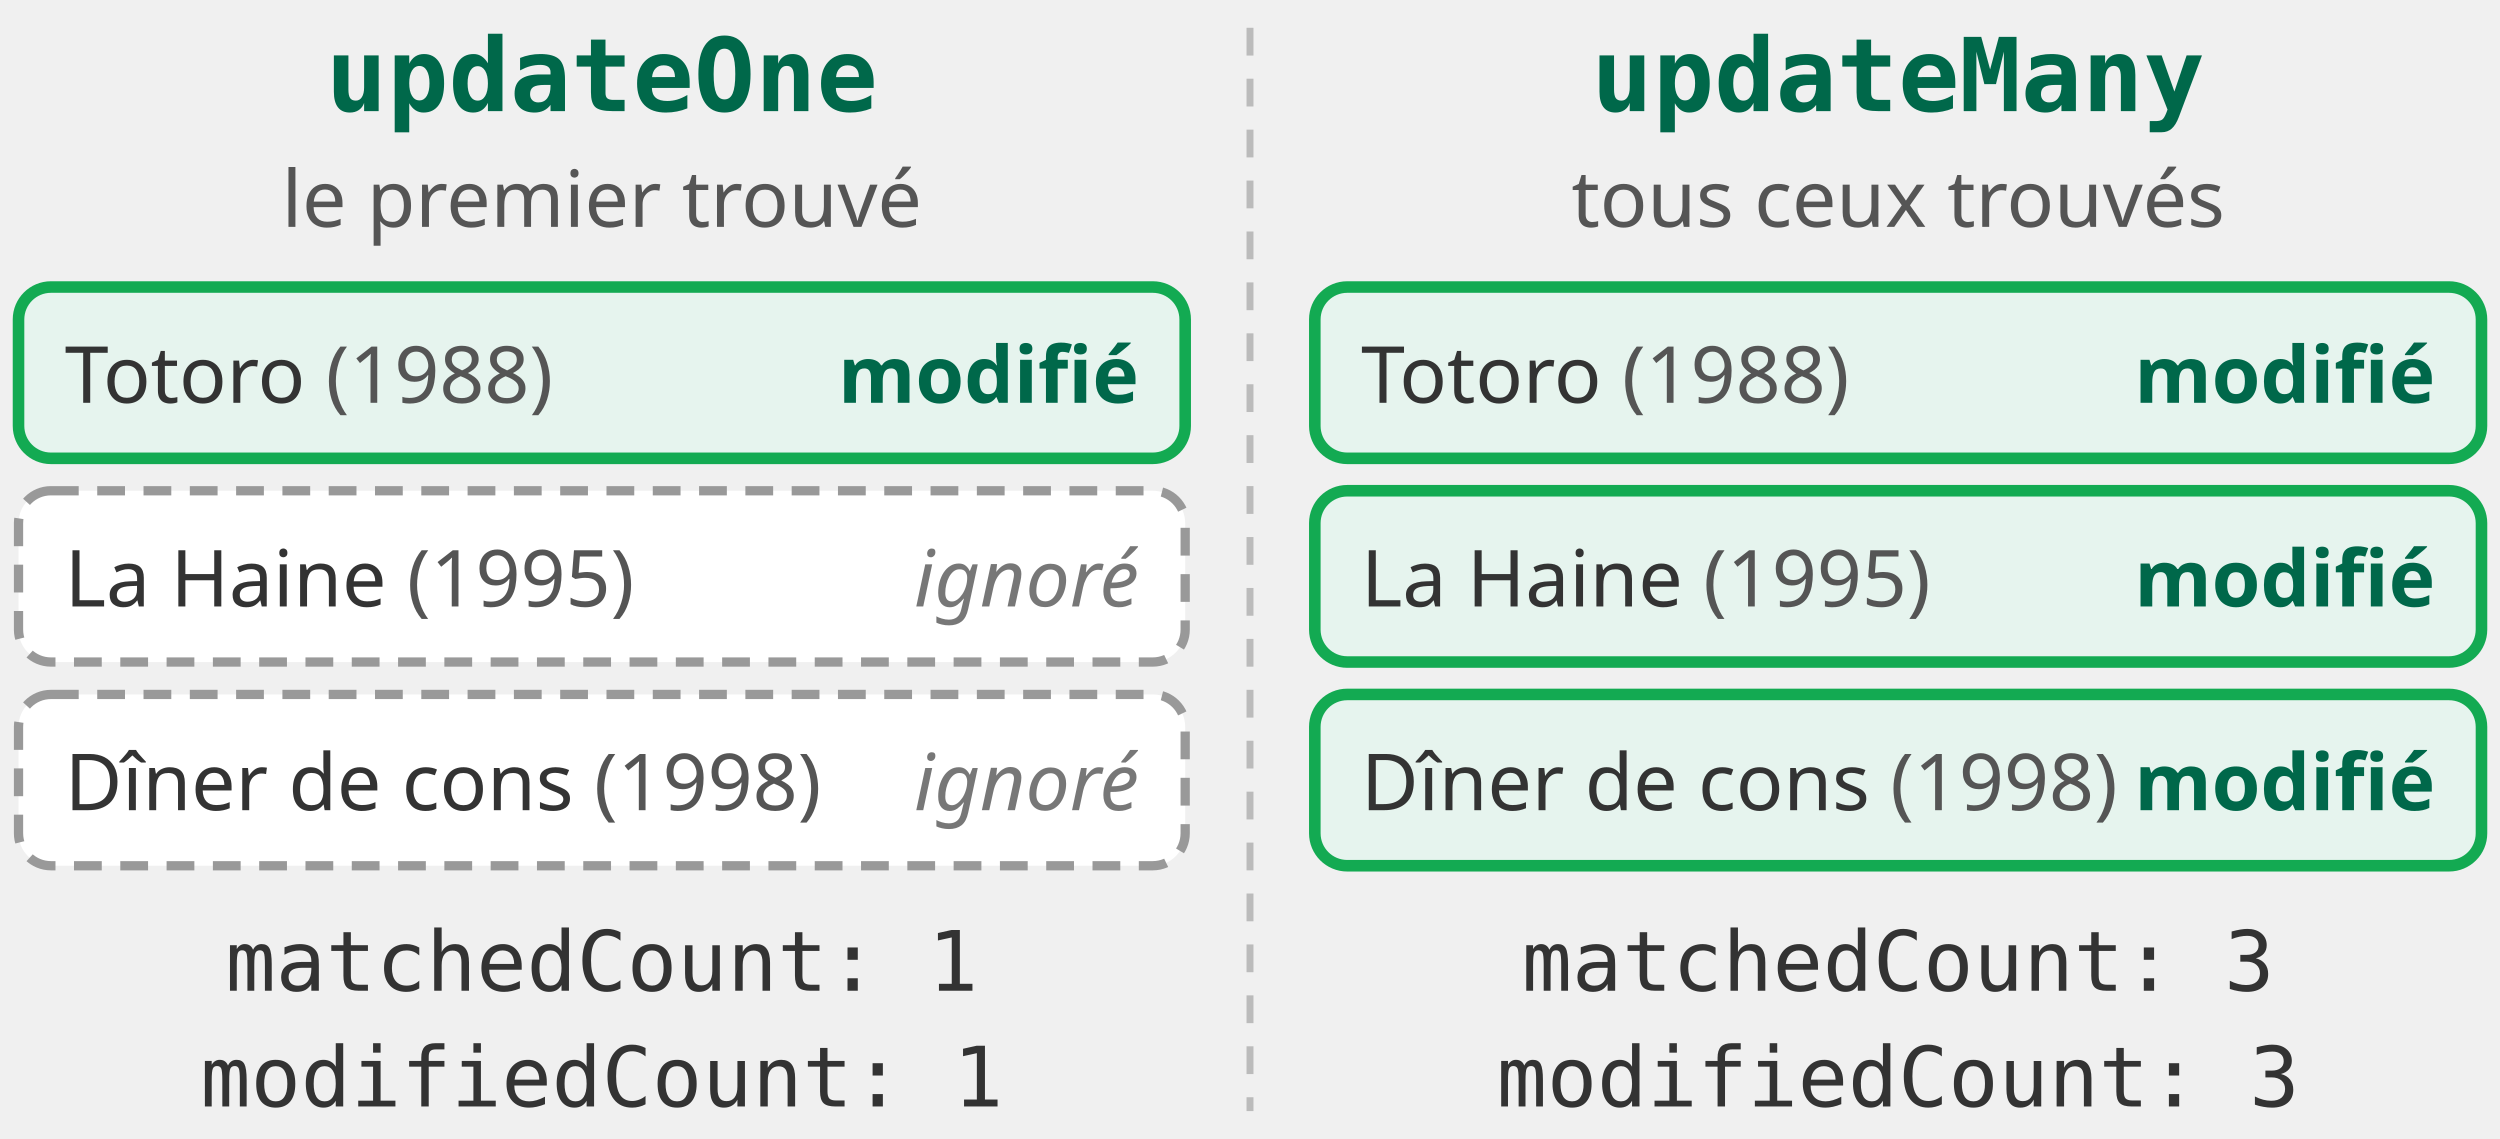
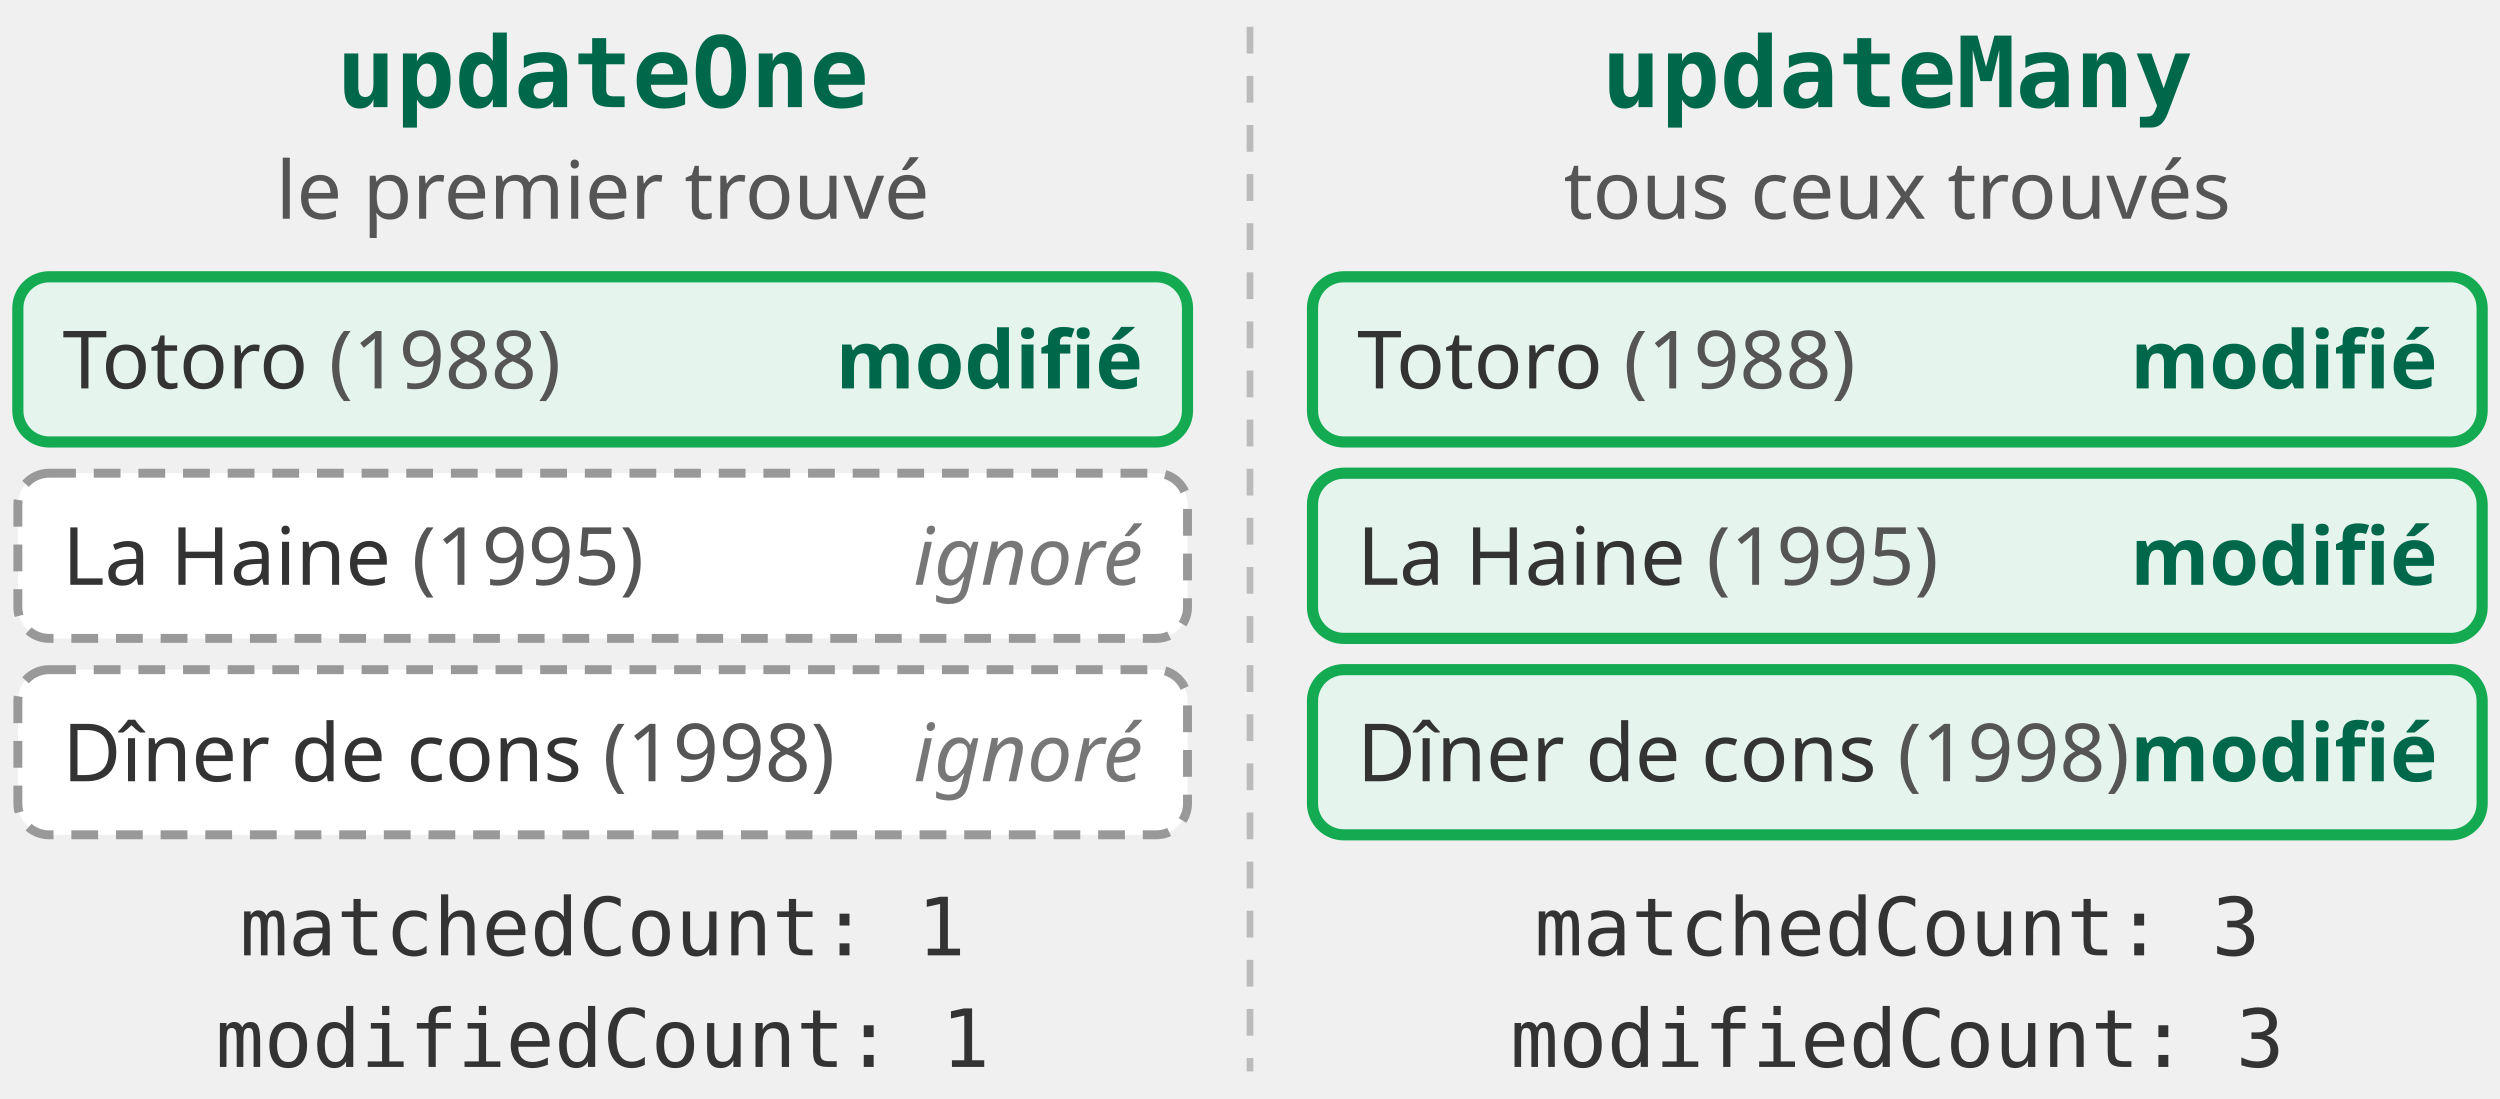
- <svg xmlns="http://www.w3.org/2000/svg" viewBox="0 0 540 246" font-family="sans-serif" role="img" aria-labelledby="t">
-   <line x1="270" y1="6" x2="270" y2="240" stroke="#bbb" stroke-width="1.5" stroke-dasharray="6 5" />
-   <text x="130" y="24" font-family="monospace" font-size="22" font-weight="bold" fill="#00684a" text-anchor="middle">updateOne</text>
-   <text x="130" y="49" font-size="17" fill="#555" text-anchor="middle">le premier trouvé</text>
-   <rect x="4" y="62" width="252" height="37" rx="7" fill="#e6f4ee" stroke="#13aa52" stroke-width="2.5" />
-   <text x="14" y="87" font-size="17" fill="#333">Totoro <tspan fill="#555">(1988)</tspan>
+ <svg xmlns="http://www.w3.org/2000/svg" viewBox="0 0 560 246" font-family="sans-serif" role="img" aria-labelledby="t">
+   <line x1="280" y1="6" x2="280" y2="240" stroke="#bbb" stroke-width="1.5" stroke-dasharray="6 5" />
+   <text x="135" y="24" font-family="monospace" font-size="22" font-weight="bold" fill="#00684a" text-anchor="middle">updateOne</text>
+   <text x="135" y="49" font-size="18" fill="#555" text-anchor="middle">le premier trouvé</text>
+   <rect x="4" y="62" width="262" height="37" rx="7" fill="#e6f4ee" stroke="#13aa52" stroke-width="2.5" />
+   <text x="14" y="87" font-size="18" fill="#333">Totoro <tspan fill="#555">(1988)</tspan>
  </text>
-   <text x="246" y="87" font-size="17" font-weight="bold" fill="#00684a" text-anchor="end">modifié</text>
-   <rect x="4" y="106" width="252" height="37" rx="7" fill="#ffffff" stroke="#999" stroke-width="2" stroke-dasharray="6 4" />
-   <text x="14" y="131" font-size="17" fill="#333">La Haine <tspan fill="#555">(1995)</tspan>
+   <text x="256" y="87" font-size="18" font-weight="bold" fill="#00684a" text-anchor="end">modifié</text>
+   <rect x="4" y="106" width="262" height="37" rx="7" fill="#ffffff" stroke="#999" stroke-width="2" stroke-dasharray="6 4" />
+   <text x="14" y="131" font-size="18" fill="#333">La Haine <tspan fill="#555">(1995)</tspan>
  </text>
-   <text x="246" y="131" font-size="17" font-style="italic" fill="#777" text-anchor="end">ignoré</text>
-   <rect x="4" y="150" width="252" height="37" rx="7" fill="#ffffff" stroke="#999" stroke-width="2" stroke-dasharray="6 4" />
-   <text x="14" y="175" font-size="17" fill="#333">Dîner de cons <tspan fill="#555">(1998)</tspan>
+   <text x="256" y="131" font-size="18" font-style="italic" fill="#777" text-anchor="end">ignoré</text>
+   <rect x="4" y="150" width="262" height="37" rx="7" fill="#ffffff" stroke="#999" stroke-width="2" stroke-dasharray="6 4" />
+   <text x="14" y="175" font-size="18" fill="#333">Dîner de cons <tspan fill="#555">(1998)</tspan>
  </text>
-   <text x="246" y="175" font-size="17" font-style="italic" fill="#777" text-anchor="end">ignoré</text>
-   <text x="130" y="214" font-family="monospace" font-size="18" fill="#333" text-anchor="middle">matchedCount: 1</text>
-   <text x="130" y="239" font-family="monospace" font-size="18" fill="#333" text-anchor="middle">modifiedCount: 1</text>
-   <text x="410" y="24" font-family="monospace" font-size="22" font-weight="bold" fill="#00684a" text-anchor="middle">updateMany</text>
-   <text x="410" y="49" font-size="17" fill="#555" text-anchor="middle">tous ceux trouvés</text>
-   <rect x="284" y="62" width="252" height="37" rx="7" fill="#e6f4ee" stroke="#13aa52" stroke-width="2.5" />
-   <text x="294" y="87" font-size="17" fill="#333">Totoro <tspan fill="#555">(1988)</tspan>
+   <text x="256" y="175" font-size="18" font-style="italic" fill="#777" text-anchor="end">ignoré</text>
+   <text x="135" y="214" font-family="monospace" font-size="18" fill="#333" text-anchor="middle">matchedCount: 1</text>
+   <text x="135" y="239" font-family="monospace" font-size="18" fill="#333" text-anchor="middle">modifiedCount: 1</text>
+   <text x="425" y="24" font-family="monospace" font-size="22" font-weight="bold" fill="#00684a" text-anchor="middle">updateMany</text>
+   <text x="425" y="49" font-size="18" fill="#555" text-anchor="middle">tous ceux trouvés</text>
+   <rect x="294" y="62" width="262" height="37" rx="7" fill="#e6f4ee" stroke="#13aa52" stroke-width="2.5" />
+   <text x="304" y="87" font-size="18" fill="#333">Totoro <tspan fill="#555">(1988)</tspan>
  </text>
-   <text x="526" y="87" font-size="17" font-weight="bold" fill="#00684a" text-anchor="end">modifié</text>
-   <rect x="284" y="106" width="252" height="37" rx="7" fill="#e6f4ee" stroke="#13aa52" stroke-width="2.5" />
-   <text x="294" y="131" font-size="17" fill="#333">La Haine <tspan fill="#555">(1995)</tspan>
+   <text x="546" y="87" font-size="18" font-weight="bold" fill="#00684a" text-anchor="end">modifié</text>
+   <rect x="294" y="106" width="262" height="37" rx="7" fill="#e6f4ee" stroke="#13aa52" stroke-width="2.5" />
+   <text x="304" y="131" font-size="18" fill="#333">La Haine <tspan fill="#555">(1995)</tspan>
  </text>
-   <text x="526" y="131" font-size="17" font-weight="bold" fill="#00684a" text-anchor="end">modifié</text>
-   <rect x="284" y="150" width="252" height="37" rx="7" fill="#e6f4ee" stroke="#13aa52" stroke-width="2.5" />
-   <text x="294" y="175" font-size="17" fill="#333">Dîner de cons <tspan fill="#555">(1998)</tspan>
+   <text x="546" y="131" font-size="18" font-weight="bold" fill="#00684a" text-anchor="end">modifié</text>
+   <rect x="294" y="150" width="262" height="37" rx="7" fill="#e6f4ee" stroke="#13aa52" stroke-width="2.5" />
+   <text x="304" y="175" font-size="18" fill="#333">Dîner de cons <tspan fill="#555">(1998)</tspan>
  </text>
-   <text x="526" y="175" font-size="17" font-weight="bold" fill="#00684a" text-anchor="end">modifié</text>
-   <text x="410" y="214" font-family="monospace" font-size="18" fill="#333" text-anchor="middle">matchedCount: 3</text>
-   <text x="410" y="239" font-family="monospace" font-size="18" fill="#333" text-anchor="middle">modifiedCount: 3</text>
+   <text x="546" y="175" font-size="18" font-weight="bold" fill="#00684a" text-anchor="end">modifié</text>
+   <text x="425" y="214" font-family="monospace" font-size="18" fill="#333" text-anchor="middle">matchedCount: 3</text>
+   <text x="425" y="239" font-family="monospace" font-size="18" fill="#333" text-anchor="middle">modifiedCount: 3</text>
</svg>
